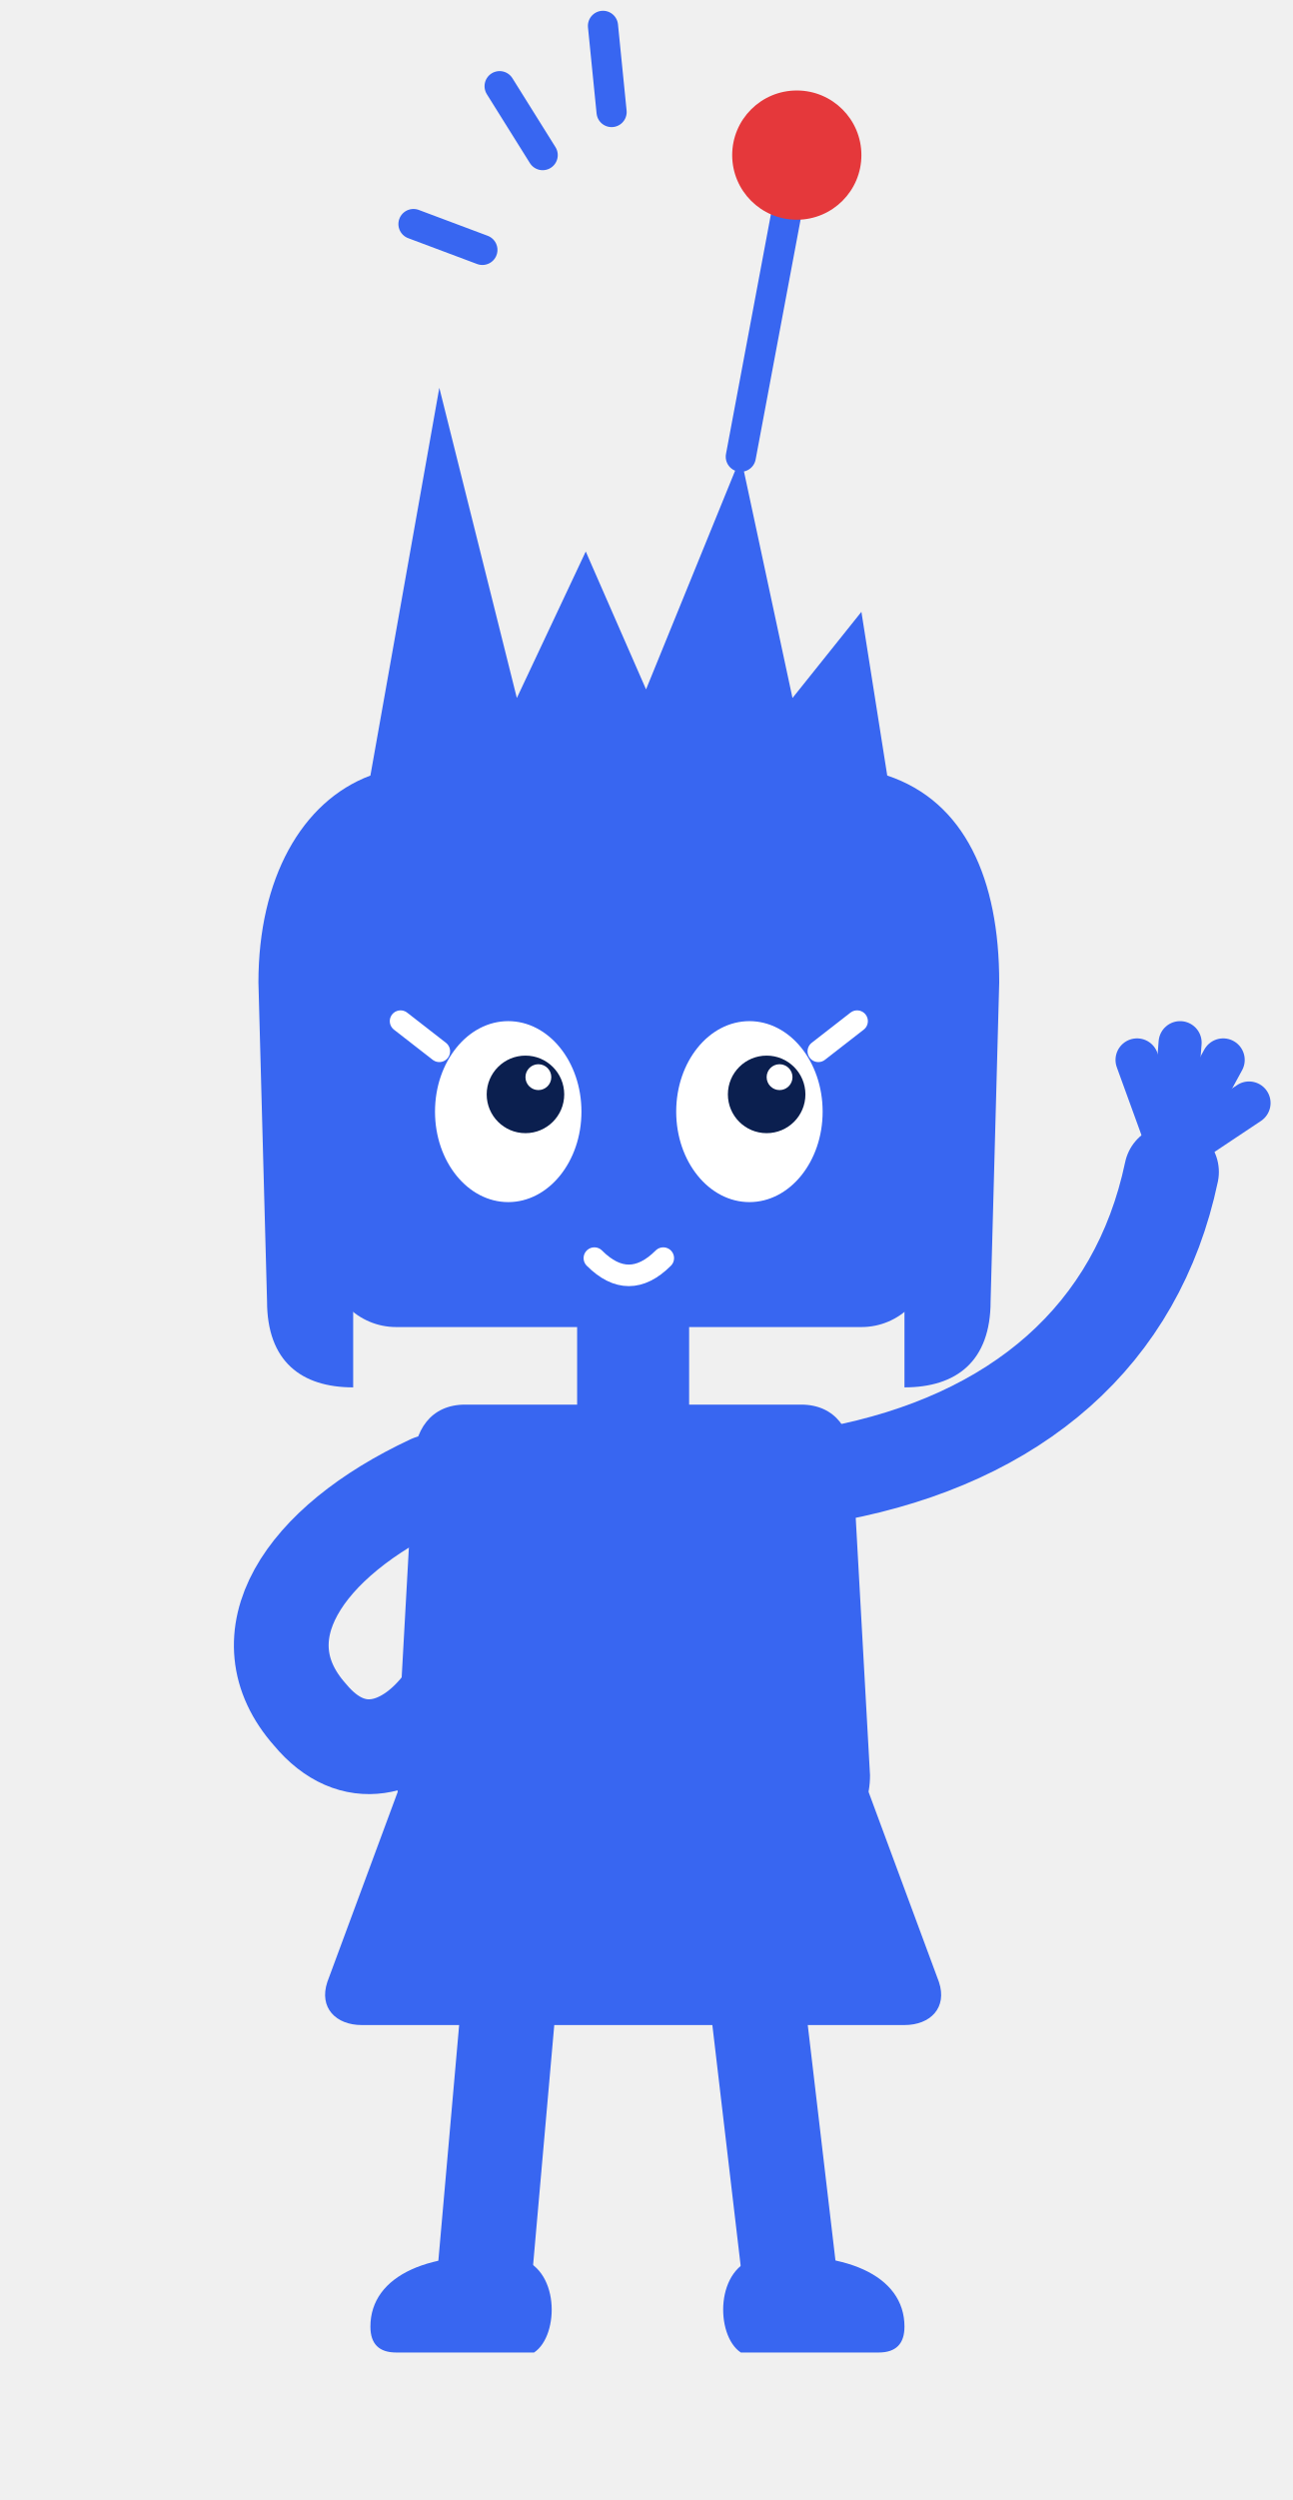
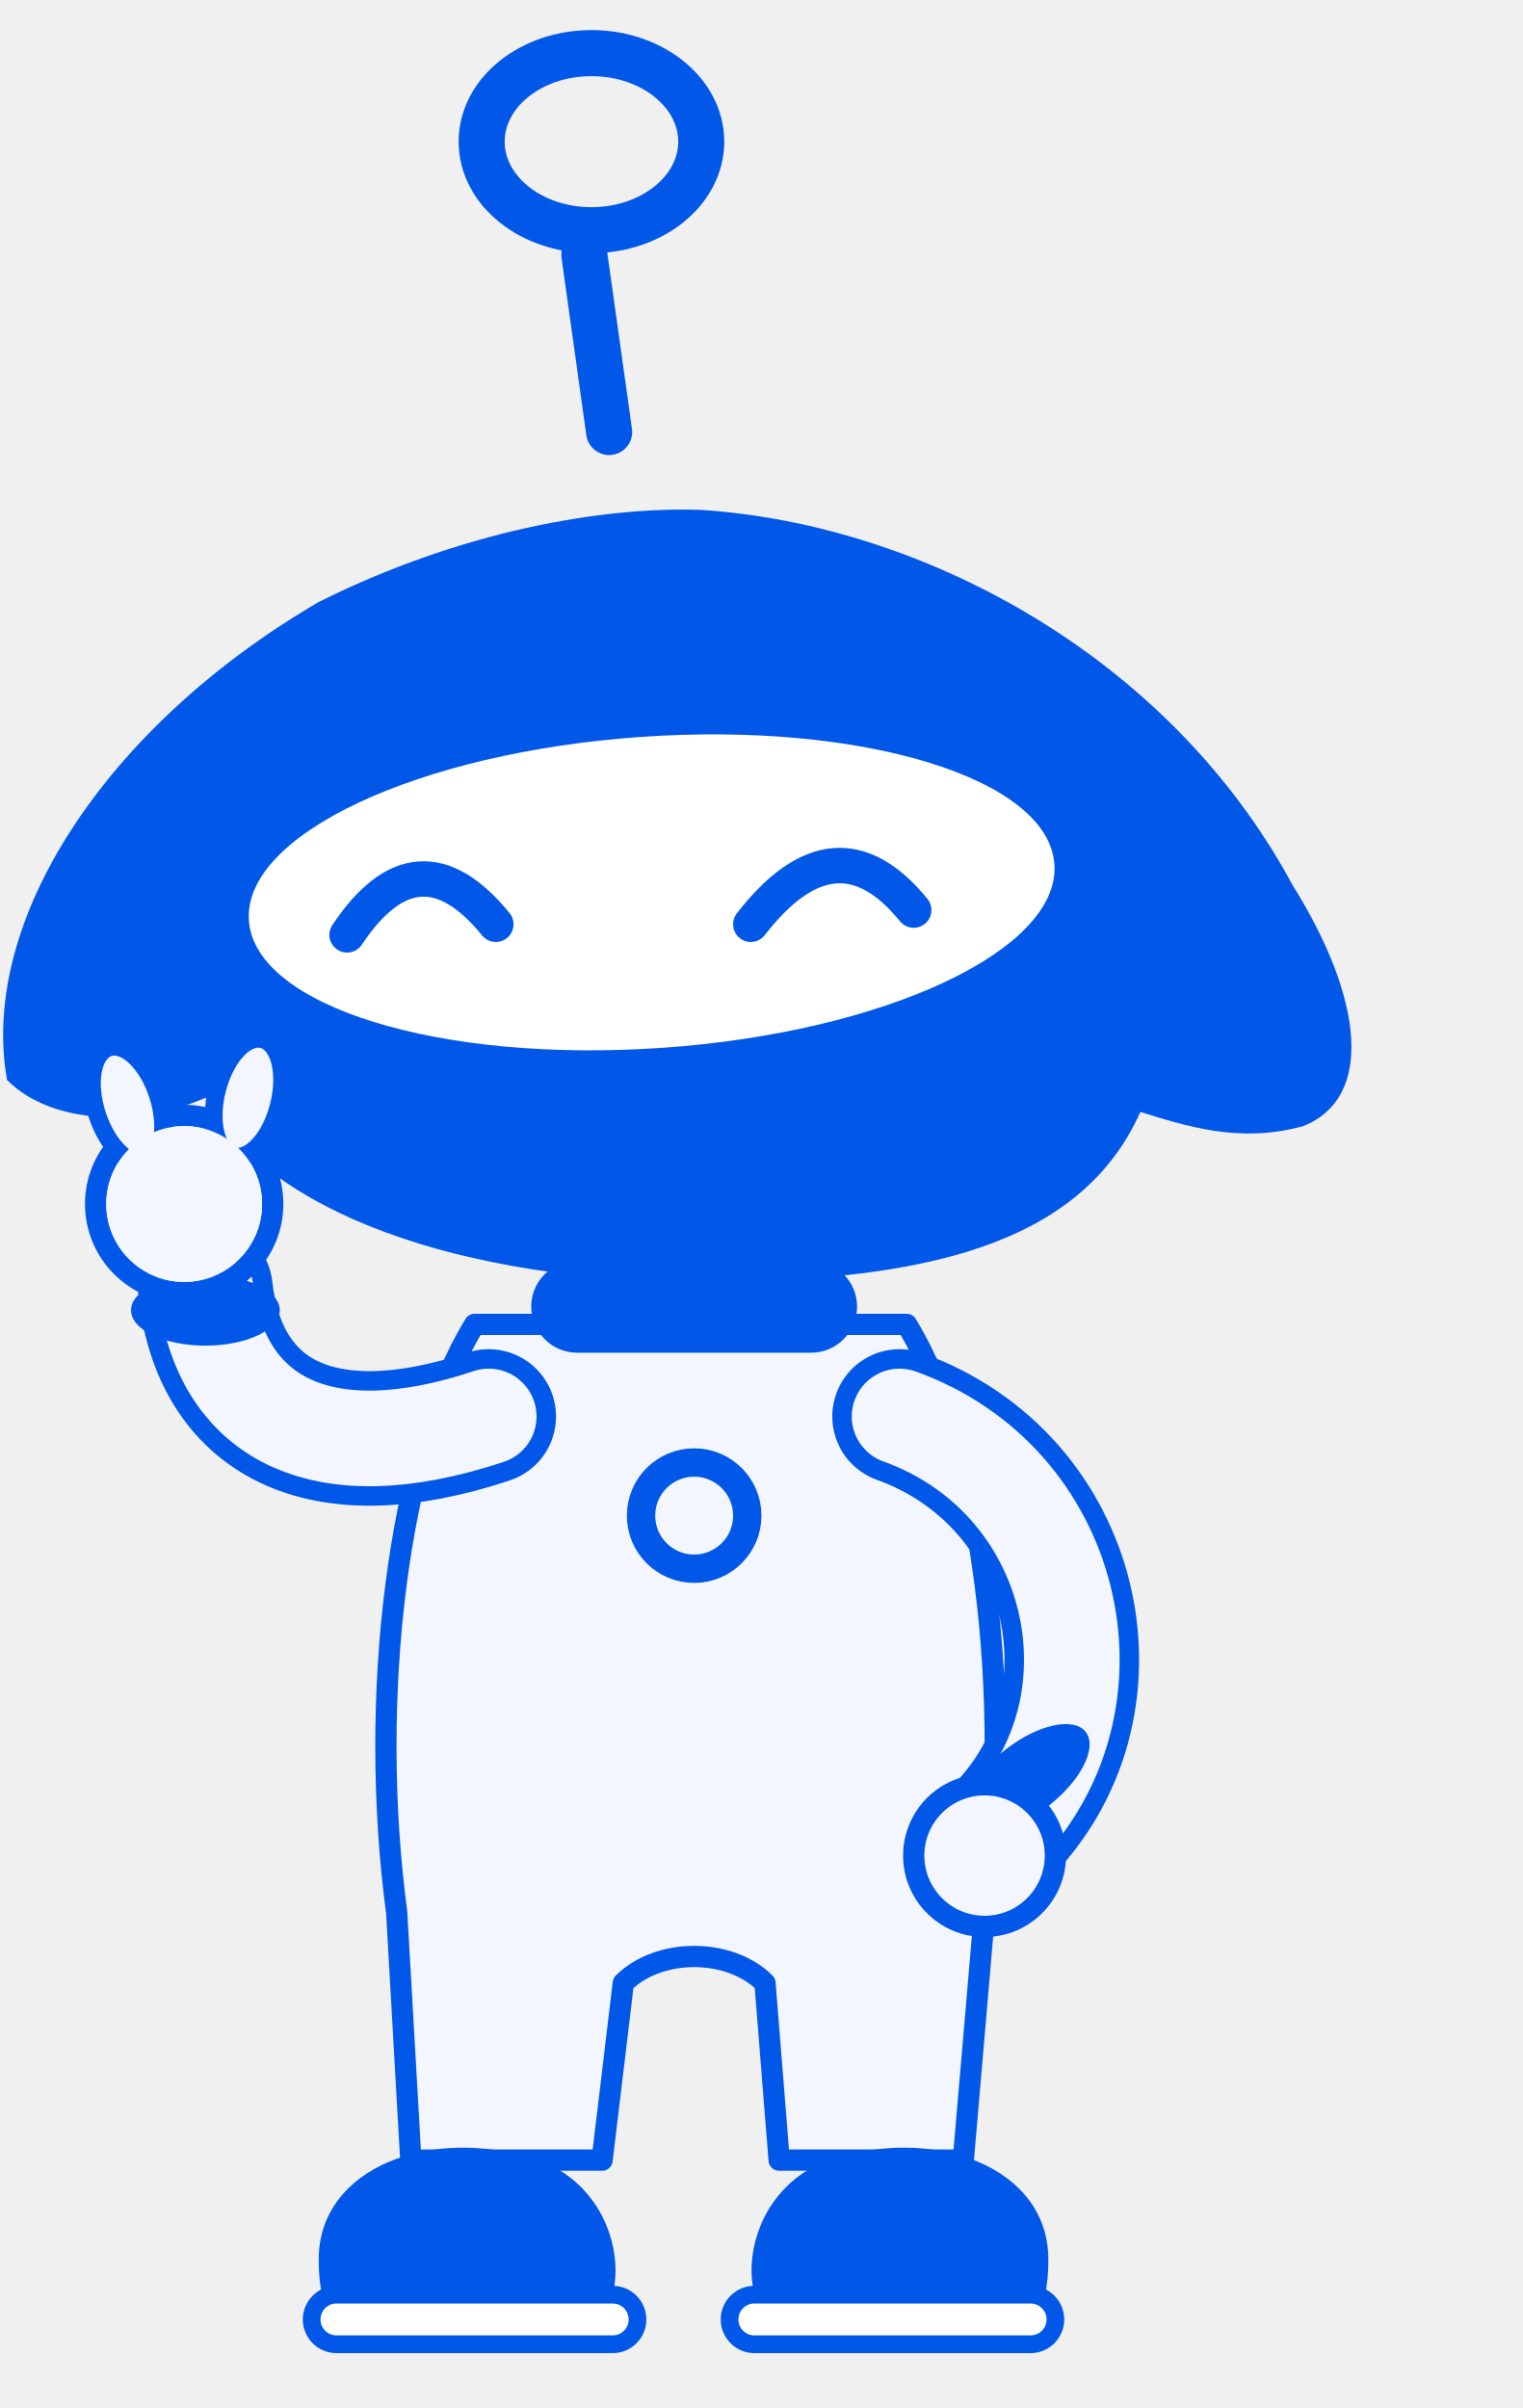
- <svg xmlns="http://www.w3.org/2000/svg" viewBox="120 34 300 580" width="300" height="580">
-   <path d="M246 70 l-10 -16" stroke="#3866F1" stroke-width="7" stroke-linecap="round" />
-   <path d="M262 60 l-2 -20" stroke="#3866F1" stroke-width="7" stroke-linecap="round" />
-   <path d="M232 92 l-16 -6" stroke="#3866F1" stroke-width="7" stroke-linecap="round" />
-   <path d="M292 140 L304 76" stroke="#3866F1" stroke-width="7" stroke-linecap="round" />
-   <circle cx="305" cy="70" r="15" fill="#E5383B" />
-   <path d="M206 214 L222 124 L240 196 L256 162 L270 194 L292 140 L304 196 L320 176 L326 214 C344 220 352 238 352 262 L350 336 C350 350 342 356 330 356 L330 312 L202 312 L202 356 C190 356 182 350 182 336 L180 262 C180 238 190 220 206 214 Z" fill="#3866F1" />
-   <rect x="196" y="250" width="140" height="92" rx="16" fill="#3866F1" />
-   <ellipse cx="238" cy="292" rx="17" ry="21" fill="#FFFFFF" />
-   <ellipse cx="294" cy="292" rx="17" ry="21" fill="#FFFFFF" />
-   <circle cx="242" cy="288" r="9" fill="#0B1F4F" />
-   <circle cx="298" cy="288" r="9" fill="#0B1F4F" />
-   <circle cx="245" cy="284" r="3" fill="#FFFFFF" />
-   <circle cx="301" cy="284" r="3" fill="#FFFFFF" />
-   <path d="M222 278 l-9 -7 M310 278 l9 -7" stroke="#FFFFFF" stroke-width="5" stroke-linecap="round" />
-   <path d="M258 326 q8 8 16 0" fill="none" stroke="#FFFFFF" stroke-width="5" stroke-linecap="round" />
-   <rect x="254" y="340" width="26" height="22" fill="#3866F1" />
-   <path d="M228 360 H306 C314 360 318 366 318 374 L322 446 C322 456 316 460 306 460 H228 C218 460 212 456 212 446 L216 374 C216 366 220 360 228 360 Z" fill="#3866F1" />
-   <path d="M216 440 H318 L338 494 C340 500 336 504 330 504 H204 C198 504 194 500 196 494 Z" fill="#3866F1" />
-   <path d="M238 500 L232 568 M296 500 L304 568" stroke="#3866F1" stroke-width="22" stroke-linecap="round" />
-   <path d="M206 574 C206 562 220 556 240 558 C250 560 250 576 244 580 H212 C208 580 206 578 206 574 Z" fill="#3866F1" />
-   <path d="M330 574 C330 562 316 556 296 558 C286 560 286 576 292 580 H324 C328 580 330 578 330 574 Z" fill="#3866F1" />
-   <path d="M220 378 C190 392 176 414 192 432 C202 444 214 440 222 430" fill="none" stroke="#3866F1" stroke-width="22" stroke-linecap="round" stroke-linejoin="round" />
-   <path d="M314 376 C356 368 384 344 392 306" fill="none" stroke="#3866F1" stroke-width="22" stroke-linecap="round" />
-   <path d="M392 302 l-8 -22" stroke="#3866F1" stroke-width="10" stroke-linecap="round" />
-   <path d="M392 302 l2 -26" stroke="#3866F1" stroke-width="10" stroke-linecap="round" />
-   <path d="M392 302 l12 -22" stroke="#3866F1" stroke-width="10" stroke-linecap="round" />
-   <path d="M392 302 l18 -12" stroke="#3866F1" stroke-width="10" stroke-linecap="round" />
+ <svg xmlns="http://www.w3.org/2000/svg" viewBox="350 40 430 680" width="430" height="680">
+   <path d="M515 112 L522 162" stroke="#0057E8" stroke-width="13" stroke-linecap="round" fill="none" />
+   <ellipse cx="517" cy="80" rx="31" ry="25" fill="none" stroke="#0057E8" stroke-width="13" />
+   <path d="M352 345 C344 300 380 245 440 210 C480 190 520 183 548 184 C610 188 680 225 715 290 C735 322 738 350 718 358 C700 363 685 358 672 354 C655 392 610 402 548 402 C480 402 425 382 408 350 C390 358 365 358 352 345 Z" fill="#0057E8" />
+   <ellipse cx="534" cy="292" rx="114" ry="44" transform="rotate(-4 534 292)" fill="#FFFFFF" />
+   <path d="M448 304 Q468 274 490 301 M562 301 Q586 270 608 297" stroke="#0057E8" stroke-width="10" stroke-linecap="round" fill="none" />
+   <path d="M484 414 L606 414 C628 450 636 520 628 580 L622 650 L570 650 L566 600 C556 590 536 590 526 600 L520 650 L466 650 L462 580 C454 520 462 450 484 414 Z" fill="#F3F6FF" stroke="#0057E8" stroke-width="6" stroke-linejoin="round" />
+   <path d="M440 678 C440 652 472 640 502 650 C524 658 528 684 520 694 L446 694 C442 694 440 688 440 678 Z" fill="#0057E8" />
+   <rect x="438" y="688" width="92" height="14" rx="7" fill="#FFFFFF" stroke="#0057E8" stroke-width="5" />
+   <g transform="translate(1086 0) scale(-1 1)">
+     <path d="M440 678 C440 652 472 640 502 650 C524 658 528 684 520 694 L446 694 C442 694 440 688 440 678 Z" fill="#0057E8" />
+     <rect x="438" y="688" width="92" height="14" rx="7" fill="#FFFFFF" stroke="#0057E8" stroke-width="5" />
+   </g>
+   <rect x="500" y="396" width="92" height="26" rx="13" fill="#0057E8" />
+   <circle cx="546" cy="468" r="15" fill="none" stroke="#0057E8" stroke-width="8" />
+   <path d="M604 440 C654 458 668 520 634 556" stroke="#0057E8" stroke-width="38" stroke-linecap="round" stroke-linejoin="round" fill="none" />
+   <path d="M604 440 C654 458 668 520 634 556" stroke="#F3F6FF" stroke-width="27" stroke-linecap="round" stroke-linejoin="round" fill="none" />
+   <ellipse cx="640" cy="542" rx="21" ry="10" transform="rotate(-38 640 542)" fill="#0057E8" />
+   <circle cx="628" cy="564" r="20" fill="#F3F6FF" stroke="#0057E8" stroke-width="6" />
+   <path d="M488 440 C440 456 412 440 408 404" stroke="#0057E8" stroke-width="38" stroke-linecap="round" stroke-linejoin="round" fill="none" />
+   <path d="M488 440 C440 456 412 440 408 404" stroke="#F3F6FF" stroke-width="27" stroke-linecap="round" stroke-linejoin="round" fill="none" />
+   <ellipse cx="408" cy="410" rx="21" ry="10" transform="rotate(0 408 410)" fill="#0057E8" />
+   <circle cx="402" cy="380" r="25" fill="#F3F6FF" stroke="#0057E8" stroke-width="6" />
+   <ellipse cx="386" cy="352" rx="9" ry="17" transform="rotate(-18 386 352)" fill="#F3F6FF" stroke="#0057E8" stroke-width="5" />
+   <ellipse cx="420" cy="350" rx="9" ry="17" transform="rotate(14 420 350)" fill="#F3F6FF" stroke="#0057E8" stroke-width="5" />
+   <circle cx="402" cy="380" r="22" fill="#F3F6FF" />
</svg>
